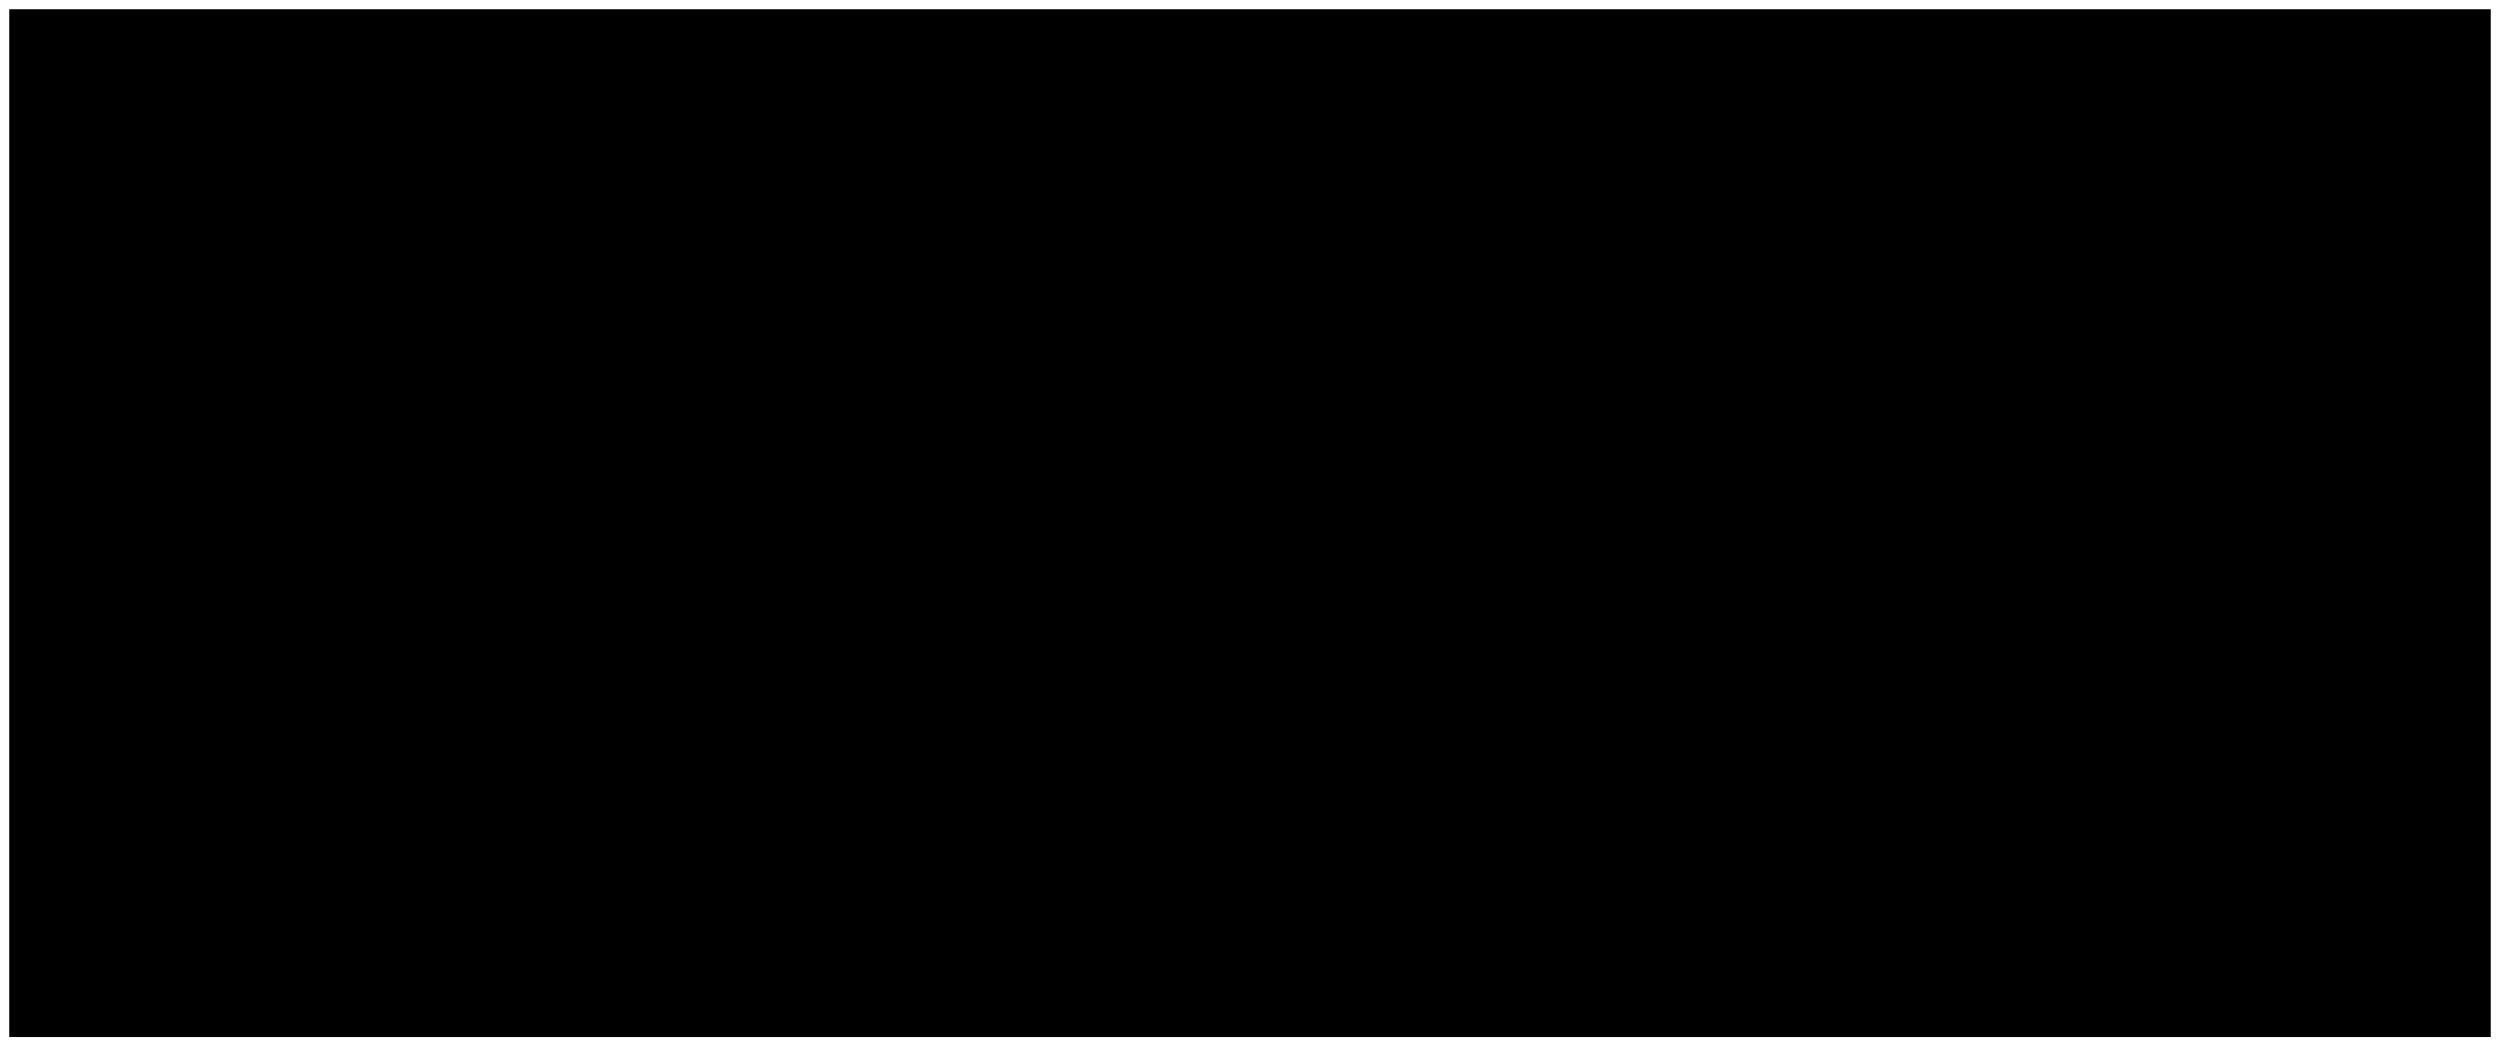
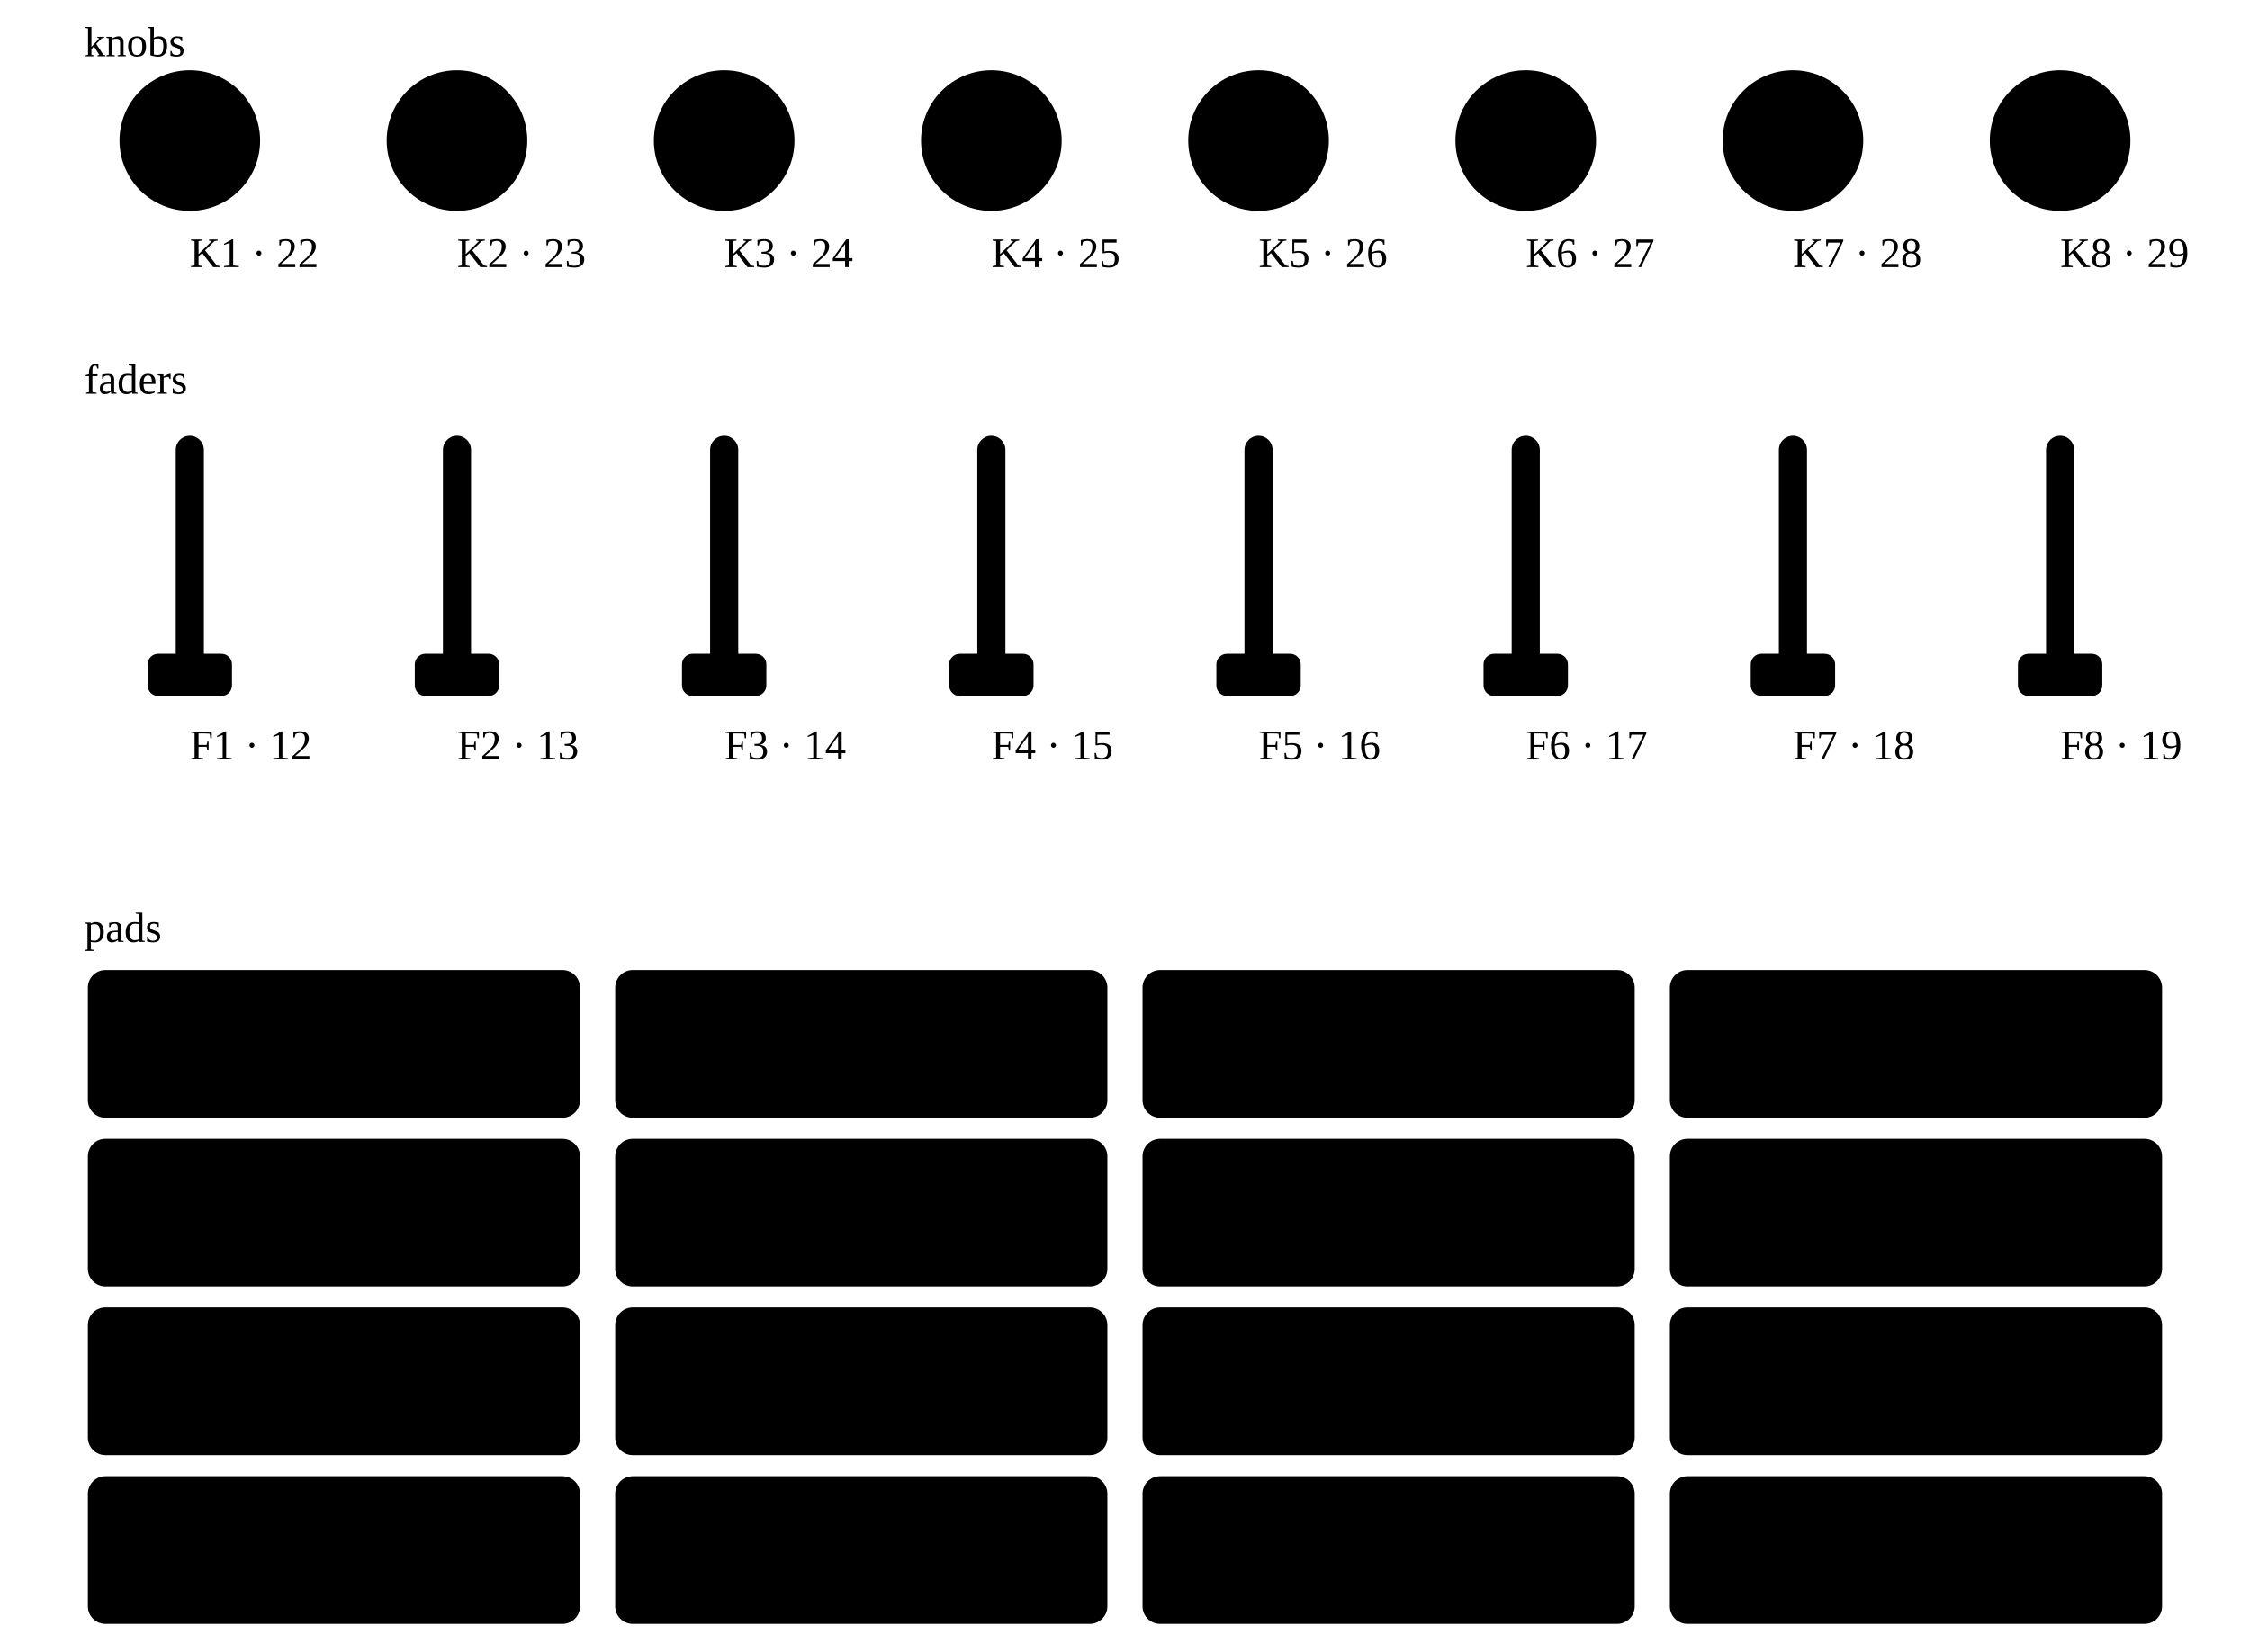
- <svg xmlns="http://www.w3.org/2000/svg" viewBox="0 0 540 226" class="box" aria-label="Akai MPD232">
-   <rect class="shell" x="2" y="2" width="536" height="222" rx="0" />
-   <g id="K1" class="spot knob">
-     <circle class="cap" cx="34" cy="30" r="13" />
-     <line class="pointer" x1="34" y1="30" x2="34" y2="20" />
-     <text class="tag" x="34" y="56">K1</text>
+ <svg xmlns="http://www.w3.org/2000/svg" viewBox="0 0 640 470" class="box akai" aria-label="Akai MPD232">
+   <text class="section" x="24" y="16">knobs</text>
+   <g id="K1" class="spot knob" data-chars="11">
+     <circle class="ring" cx="54.0" cy="40" r="20" />
+     <circle class="cap" cx="54.0" cy="40" r="15" />
+     <line class="pointer" x1="54.0" y1="40" x2="54.0" y2="28" />
+     <text class="tag" x="54.0" y="76">K1 · 22</text>
  </g>
-   <g id="K2" class="spot knob">
-     <circle class="cap" cx="74" cy="30" r="13" />
-     <line class="pointer" x1="74" y1="30" x2="74" y2="20" />
-     <text class="tag" x="74" y="56">K2</text>
+   <g id="K2" class="spot knob" data-chars="11">
+     <circle class="ring" cx="130.0" cy="40" r="20" />
+     <circle class="cap" cx="130.0" cy="40" r="15" />
+     <line class="pointer" x1="130.0" y1="40" x2="130.0" y2="28" />
+     <text class="tag" x="130.0" y="76">K2 · 23</text>
  </g>
-   <g id="K3" class="spot knob">
-     <circle class="cap" cx="114" cy="30" r="13" />
-     <line class="pointer" x1="114" y1="30" x2="114" y2="20" />
-     <text class="tag" x="114" y="56">K3</text>
+   <g id="K3" class="spot knob" data-chars="11">
+     <circle class="ring" cx="206.0" cy="40" r="20" />
+     <circle class="cap" cx="206.0" cy="40" r="15" />
+     <line class="pointer" x1="206.0" y1="40" x2="206.0" y2="28" />
+     <text class="tag" x="206.0" y="76">K3 · 24</text>
  </g>
-   <g id="K4" class="spot knob">
-     <circle class="cap" cx="154" cy="30" r="13" />
-     <line class="pointer" x1="154" y1="30" x2="154" y2="20" />
-     <text class="tag" x="154" y="56">K4</text>
+   <g id="K4" class="spot knob" data-chars="11">
+     <circle class="ring" cx="282.0" cy="40" r="20" />
+     <circle class="cap" cx="282.0" cy="40" r="15" />
+     <line class="pointer" x1="282.0" y1="40" x2="282.0" y2="28" />
+     <text class="tag" x="282.0" y="76">K4 · 25</text>
  </g>
-   <g id="K5" class="spot knob">
-     <circle class="cap" cx="194" cy="30" r="13" />
-     <line class="pointer" x1="194" y1="30" x2="194" y2="20" />
-     <text class="tag" x="194" y="56">K5</text>
+   <g id="K5" class="spot knob" data-chars="11">
+     <circle class="ring" cx="358.0" cy="40" r="20" />
+     <circle class="cap" cx="358.0" cy="40" r="15" />
+     <line class="pointer" x1="358.0" y1="40" x2="358.0" y2="28" />
+     <text class="tag" x="358.0" y="76">K5 · 26</text>
  </g>
-   <g id="K6" class="spot knob">
-     <circle class="cap" cx="234" cy="30" r="13" />
-     <line class="pointer" x1="234" y1="30" x2="234" y2="20" />
-     <text class="tag" x="234" y="56">K6</text>
+   <g id="K6" class="spot knob" data-chars="11">
+     <circle class="ring" cx="434.0" cy="40" r="20" />
+     <circle class="cap" cx="434.0" cy="40" r="15" />
+     <line class="pointer" x1="434.0" y1="40" x2="434.0" y2="28" />
+     <text class="tag" x="434.0" y="76">K6 · 27</text>
  </g>
-   <g id="K7" class="spot knob">
-     <circle class="cap" cx="274" cy="30" r="13" />
-     <line class="pointer" x1="274" y1="30" x2="274" y2="20" />
-     <text class="tag" x="274" y="56">K7</text>
+   <g id="K7" class="spot knob" data-chars="11">
+     <circle class="ring" cx="510.0" cy="40" r="20" />
+     <circle class="cap" cx="510.0" cy="40" r="15" />
+     <line class="pointer" x1="510.0" y1="40" x2="510.0" y2="28" />
+     <text class="tag" x="510.0" y="76">K7 · 28</text>
  </g>
-   <g id="K8" class="spot knob">
-     <circle class="cap" cx="314" cy="30" r="13" />
-     <line class="pointer" x1="314" y1="30" x2="314" y2="20" />
-     <text class="tag" x="314" y="56">K8</text>
+   <g id="K8" class="spot knob" data-chars="11">
+     <circle class="ring" cx="586.0" cy="40" r="20" />
+     <circle class="cap" cx="586.0" cy="40" r="15" />
+     <line class="pointer" x1="586.0" y1="40" x2="586.0" y2="28" />
+     <text class="tag" x="586.0" y="76">K8 · 29</text>
  </g>
-   <g id="F1" class="spot fader">
-     <rect class="track" x="31" y="98" width="6" height="68" />
-     <rect class="cap thumb" x="25" y="160" width="18" height="10" />
-     <text class="tag" x="34" y="86">F1</text>
+   <text class="section" x="24" y="112">faders</text>
+   <g id="F1" class="spot fader" data-chars="11" data-lo="186" data-hi="126">
+     <rect class="track" x="50.0" y="124" width="8" height="72" rx="4" />
+     <rect class="cap thumb" x="42.0" y="186" width="24" height="12" rx="3" />
+     <text class="tag" x="54.0" y="216">F1 · 12</text>
  </g>
-   <g id="F2" class="spot fader">
-     <rect class="track" x="71" y="98" width="6" height="68" />
-     <rect class="cap thumb" x="65" y="160" width="18" height="10" />
-     <text class="tag" x="74" y="86">F2</text>
+   <g id="F2" class="spot fader" data-chars="11" data-lo="186" data-hi="126">
+     <rect class="track" x="126.0" y="124" width="8" height="72" rx="4" />
+     <rect class="cap thumb" x="118.0" y="186" width="24" height="12" rx="3" />
+     <text class="tag" x="130.0" y="216">F2 · 13</text>
  </g>
-   <g id="F3" class="spot fader">
-     <rect class="track" x="111" y="98" width="6" height="68" />
-     <rect class="cap thumb" x="105" y="160" width="18" height="10" />
-     <text class="tag" x="114" y="86">F3</text>
+   <g id="F3" class="spot fader" data-chars="11" data-lo="186" data-hi="126">
+     <rect class="track" x="202.0" y="124" width="8" height="72" rx="4" />
+     <rect class="cap thumb" x="194.0" y="186" width="24" height="12" rx="3" />
+     <text class="tag" x="206.0" y="216">F3 · 14</text>
  </g>
-   <g id="F4" class="spot fader">
-     <rect class="track" x="151" y="98" width="6" height="68" />
-     <rect class="cap thumb" x="145" y="160" width="18" height="10" />
-     <text class="tag" x="154" y="86">F4</text>
+   <g id="F4" class="spot fader" data-chars="11" data-lo="186" data-hi="126">
+     <rect class="track" x="278.0" y="124" width="8" height="72" rx="4" />
+     <rect class="cap thumb" x="270.0" y="186" width="24" height="12" rx="3" />
+     <text class="tag" x="282.0" y="216">F4 · 15</text>
  </g>
-   <g id="F5" class="spot fader">
-     <rect class="track" x="191" y="98" width="6" height="68" />
-     <rect class="cap thumb" x="185" y="160" width="18" height="10" />
-     <text class="tag" x="194" y="86">F5</text>
+   <g id="F5" class="spot fader" data-chars="11" data-lo="186" data-hi="126">
+     <rect class="track" x="354.0" y="124" width="8" height="72" rx="4" />
+     <rect class="cap thumb" x="346.0" y="186" width="24" height="12" rx="3" />
+     <text class="tag" x="358.0" y="216">F5 · 16</text>
  </g>
-   <g id="F6" class="spot fader">
-     <rect class="track" x="231" y="98" width="6" height="68" />
-     <rect class="cap thumb" x="225" y="160" width="18" height="10" />
-     <text class="tag" x="234" y="86">F6</text>
+   <g id="F6" class="spot fader" data-chars="11" data-lo="186" data-hi="126">
+     <rect class="track" x="430.0" y="124" width="8" height="72" rx="4" />
+     <rect class="cap thumb" x="422.0" y="186" width="24" height="12" rx="3" />
+     <text class="tag" x="434.0" y="216">F6 · 17</text>
  </g>
-   <g id="F7" class="spot fader">
-     <rect class="track" x="271" y="98" width="6" height="68" />
-     <rect class="cap thumb" x="265" y="160" width="18" height="10" />
-     <text class="tag" x="274" y="86">F7</text>
+   <g id="F7" class="spot fader" data-chars="11" data-lo="186" data-hi="126">
+     <rect class="track" x="506.0" y="124" width="8" height="72" rx="4" />
+     <rect class="cap thumb" x="498.0" y="186" width="24" height="12" rx="3" />
+     <text class="tag" x="510.0" y="216">F7 · 18</text>
  </g>
-   <g id="F8" class="spot fader">
-     <rect class="track" x="311" y="98" width="6" height="68" />
-     <rect class="cap thumb" x="305" y="160" width="18" height="10" />
-     <text class="tag" x="314" y="86">F8</text>
+   <g id="F8" class="spot fader" data-chars="11" data-lo="186" data-hi="126">
+     <rect class="track" x="582.0" y="124" width="8" height="72" rx="4" />
+     <rect class="cap thumb" x="574.0" y="186" width="24" height="12" rx="3" />
+     <text class="tag" x="586.0" y="216">F8 · 19</text>
  </g>
-   <g id="P13" class="spot pad">
-     <rect class="cap" x="366" y="14" width="38" height="46" rx="3" />
-     <text class="tag" x="385" y="24">13</text>
+   <text class="section" x="24" y="268">pads</text>
+   <g id="P13" class="spot pad" data-chars="20">
+     <rect class="cap" x="25.0" y="276" width="140" height="42" rx="5" />
+     <text class="tag" x="95.0" y="287">13 · PA1 · 44</text>
  </g>
-   <g id="P14" class="spot pad">
-     <rect class="cap" x="408" y="14" width="38" height="46" rx="3" />
-     <text class="tag" x="427" y="24">14</text>
+   <g id="P14" class="spot pad" data-chars="20">
+     <rect class="cap" x="175.0" y="276" width="140" height="42" rx="5" />
+     <text class="tag" x="245.0" y="287">14 · PA2 · 45</text>
  </g>
-   <g id="P15" class="spot pad">
-     <rect class="cap" x="450" y="14" width="38" height="46" rx="3" />
-     <text class="tag" x="469" y="24">15</text>
+   <g id="P15" class="spot pad" data-chars="20">
+     <rect class="cap" x="325.0" y="276" width="140" height="42" rx="5" />
+     <text class="tag" x="395.0" y="287">15 · PA3 · 46</text>
  </g>
-   <g id="P16" class="spot pad">
-     <rect class="cap" x="492" y="14" width="38" height="46" rx="3" />
-     <text class="tag" x="511" y="24">16</text>
+   <g id="P16" class="spot pad" data-chars="20">
+     <rect class="cap" x="475.0" y="276" width="140" height="42" rx="5" />
+     <text class="tag" x="545.0" y="287">16 · PA4 · 47</text>
  </g>
-   <g id="P9" class="spot pad">
-     <rect class="cap" x="366" y="66" width="38" height="46" rx="3" />
-     <text class="tag" x="385" y="76">9</text>
+   <g id="P9" class="spot pad" data-chars="20">
+     <rect class="cap" x="25.0" y="324" width="140" height="42" rx="5" />
+     <text class="tag" x="95.0" y="335">9 · PB1 · 36</text>
  </g>
-   <g id="P10" class="spot pad">
-     <rect class="cap" x="408" y="66" width="38" height="46" rx="3" />
-     <text class="tag" x="427" y="76">10</text>
+   <g id="P10" class="spot pad" data-chars="20">
+     <rect class="cap" x="175.0" y="324" width="140" height="42" rx="5" />
+     <text class="tag" x="245.0" y="335">10 · PB2 · 37</text>
  </g>
-   <g id="P11" class="spot pad">
-     <rect class="cap" x="450" y="66" width="38" height="46" rx="3" />
-     <text class="tag" x="469" y="76">11</text>
+   <g id="P11" class="spot pad" data-chars="20">
+     <rect class="cap" x="325.0" y="324" width="140" height="42" rx="5" />
+     <text class="tag" x="395.0" y="335">11 · PB3 · 38</text>
  </g>
-   <g id="P12" class="spot pad">
-     <rect class="cap" x="492" y="66" width="38" height="46" rx="3" />
-     <text class="tag" x="511" y="76">12</text>
+   <g id="P12" class="spot pad" data-chars="20">
+     <rect class="cap" x="475.0" y="324" width="140" height="42" rx="5" />
+     <text class="tag" x="545.0" y="335">12 · PB4 · 39</text>
  </g>
-   <g id="P5" class="spot pad">
-     <rect class="cap" x="366" y="118" width="38" height="46" rx="3" />
-     <text class="tag" x="385" y="128">5</text>
+   <g id="P5" class="spot pad" data-chars="20">
+     <rect class="cap" x="25.0" y="372" width="140" height="42" rx="5" />
+     <text class="tag" x="95.0" y="383">5 · PB5 · 40</text>
  </g>
-   <g id="P6" class="spot pad">
-     <rect class="cap" x="408" y="118" width="38" height="46" rx="3" />
-     <text class="tag" x="427" y="128">6</text>
+   <g id="P6" class="spot pad" data-chars="20">
+     <rect class="cap" x="175.0" y="372" width="140" height="42" rx="5" />
+     <text class="tag" x="245.0" y="383">6 · PB6 · 41</text>
  </g>
-   <g id="P7" class="spot pad">
-     <rect class="cap" x="450" y="118" width="38" height="46" rx="3" />
-     <text class="tag" x="469" y="128">7</text>
+   <g id="P7" class="spot pad" data-chars="20">
+     <rect class="cap" x="325.0" y="372" width="140" height="42" rx="5" />
+     <text class="tag" x="395.0" y="383">7 · PB7 · 42</text>
  </g>
-   <g id="P8" class="spot pad">
-     <rect class="cap" x="492" y="118" width="38" height="46" rx="3" />
-     <text class="tag" x="511" y="128">8</text>
+   <g id="P8" class="spot pad" data-chars="20">
+     <rect class="cap" x="475.0" y="372" width="140" height="42" rx="5" />
+     <text class="tag" x="545.0" y="383">8 · PB8 · 43</text>
  </g>
-   <g id="P1" class="spot pad">
-     <rect class="cap" x="366" y="170" width="38" height="46" rx="3" />
-     <text class="tag" x="385" y="180">1</text>
+   <g id="P1" class="spot pad" data-chars="20">
+     <rect class="cap" x="25.0" y="420" width="140" height="42" rx="5" />
+     <text class="tag" x="95.0" y="431">1 · PA5 · 48</text>
  </g>
-   <g id="P2" class="spot pad">
-     <rect class="cap" x="408" y="170" width="38" height="46" rx="3" />
-     <text class="tag" x="427" y="180">2</text>
+   <g id="P2" class="spot pad" data-chars="20">
+     <rect class="cap" x="175.0" y="420" width="140" height="42" rx="5" />
+     <text class="tag" x="245.0" y="431">2 · PA6 · 49</text>
  </g>
-   <g id="P3" class="spot pad">
-     <rect class="cap" x="450" y="170" width="38" height="46" rx="3" />
-     <text class="tag" x="469" y="180">3</text>
+   <g id="P3" class="spot pad" data-chars="20">
+     <rect class="cap" x="325.0" y="420" width="140" height="42" rx="5" />
+     <text class="tag" x="395.0" y="431">3 · PA7 · 50</text>
  </g>
-   <g id="P4" class="spot pad">
-     <rect class="cap" x="492" y="170" width="38" height="46" rx="3" />
-     <text class="tag" x="511" y="180">4</text>
+   <g id="P4" class="spot pad" data-chars="20">
+     <rect class="cap" x="475.0" y="420" width="140" height="42" rx="5" />
+     <text class="tag" x="545.0" y="431">4 · PA8 · 51</text>
  </g>
</svg>
